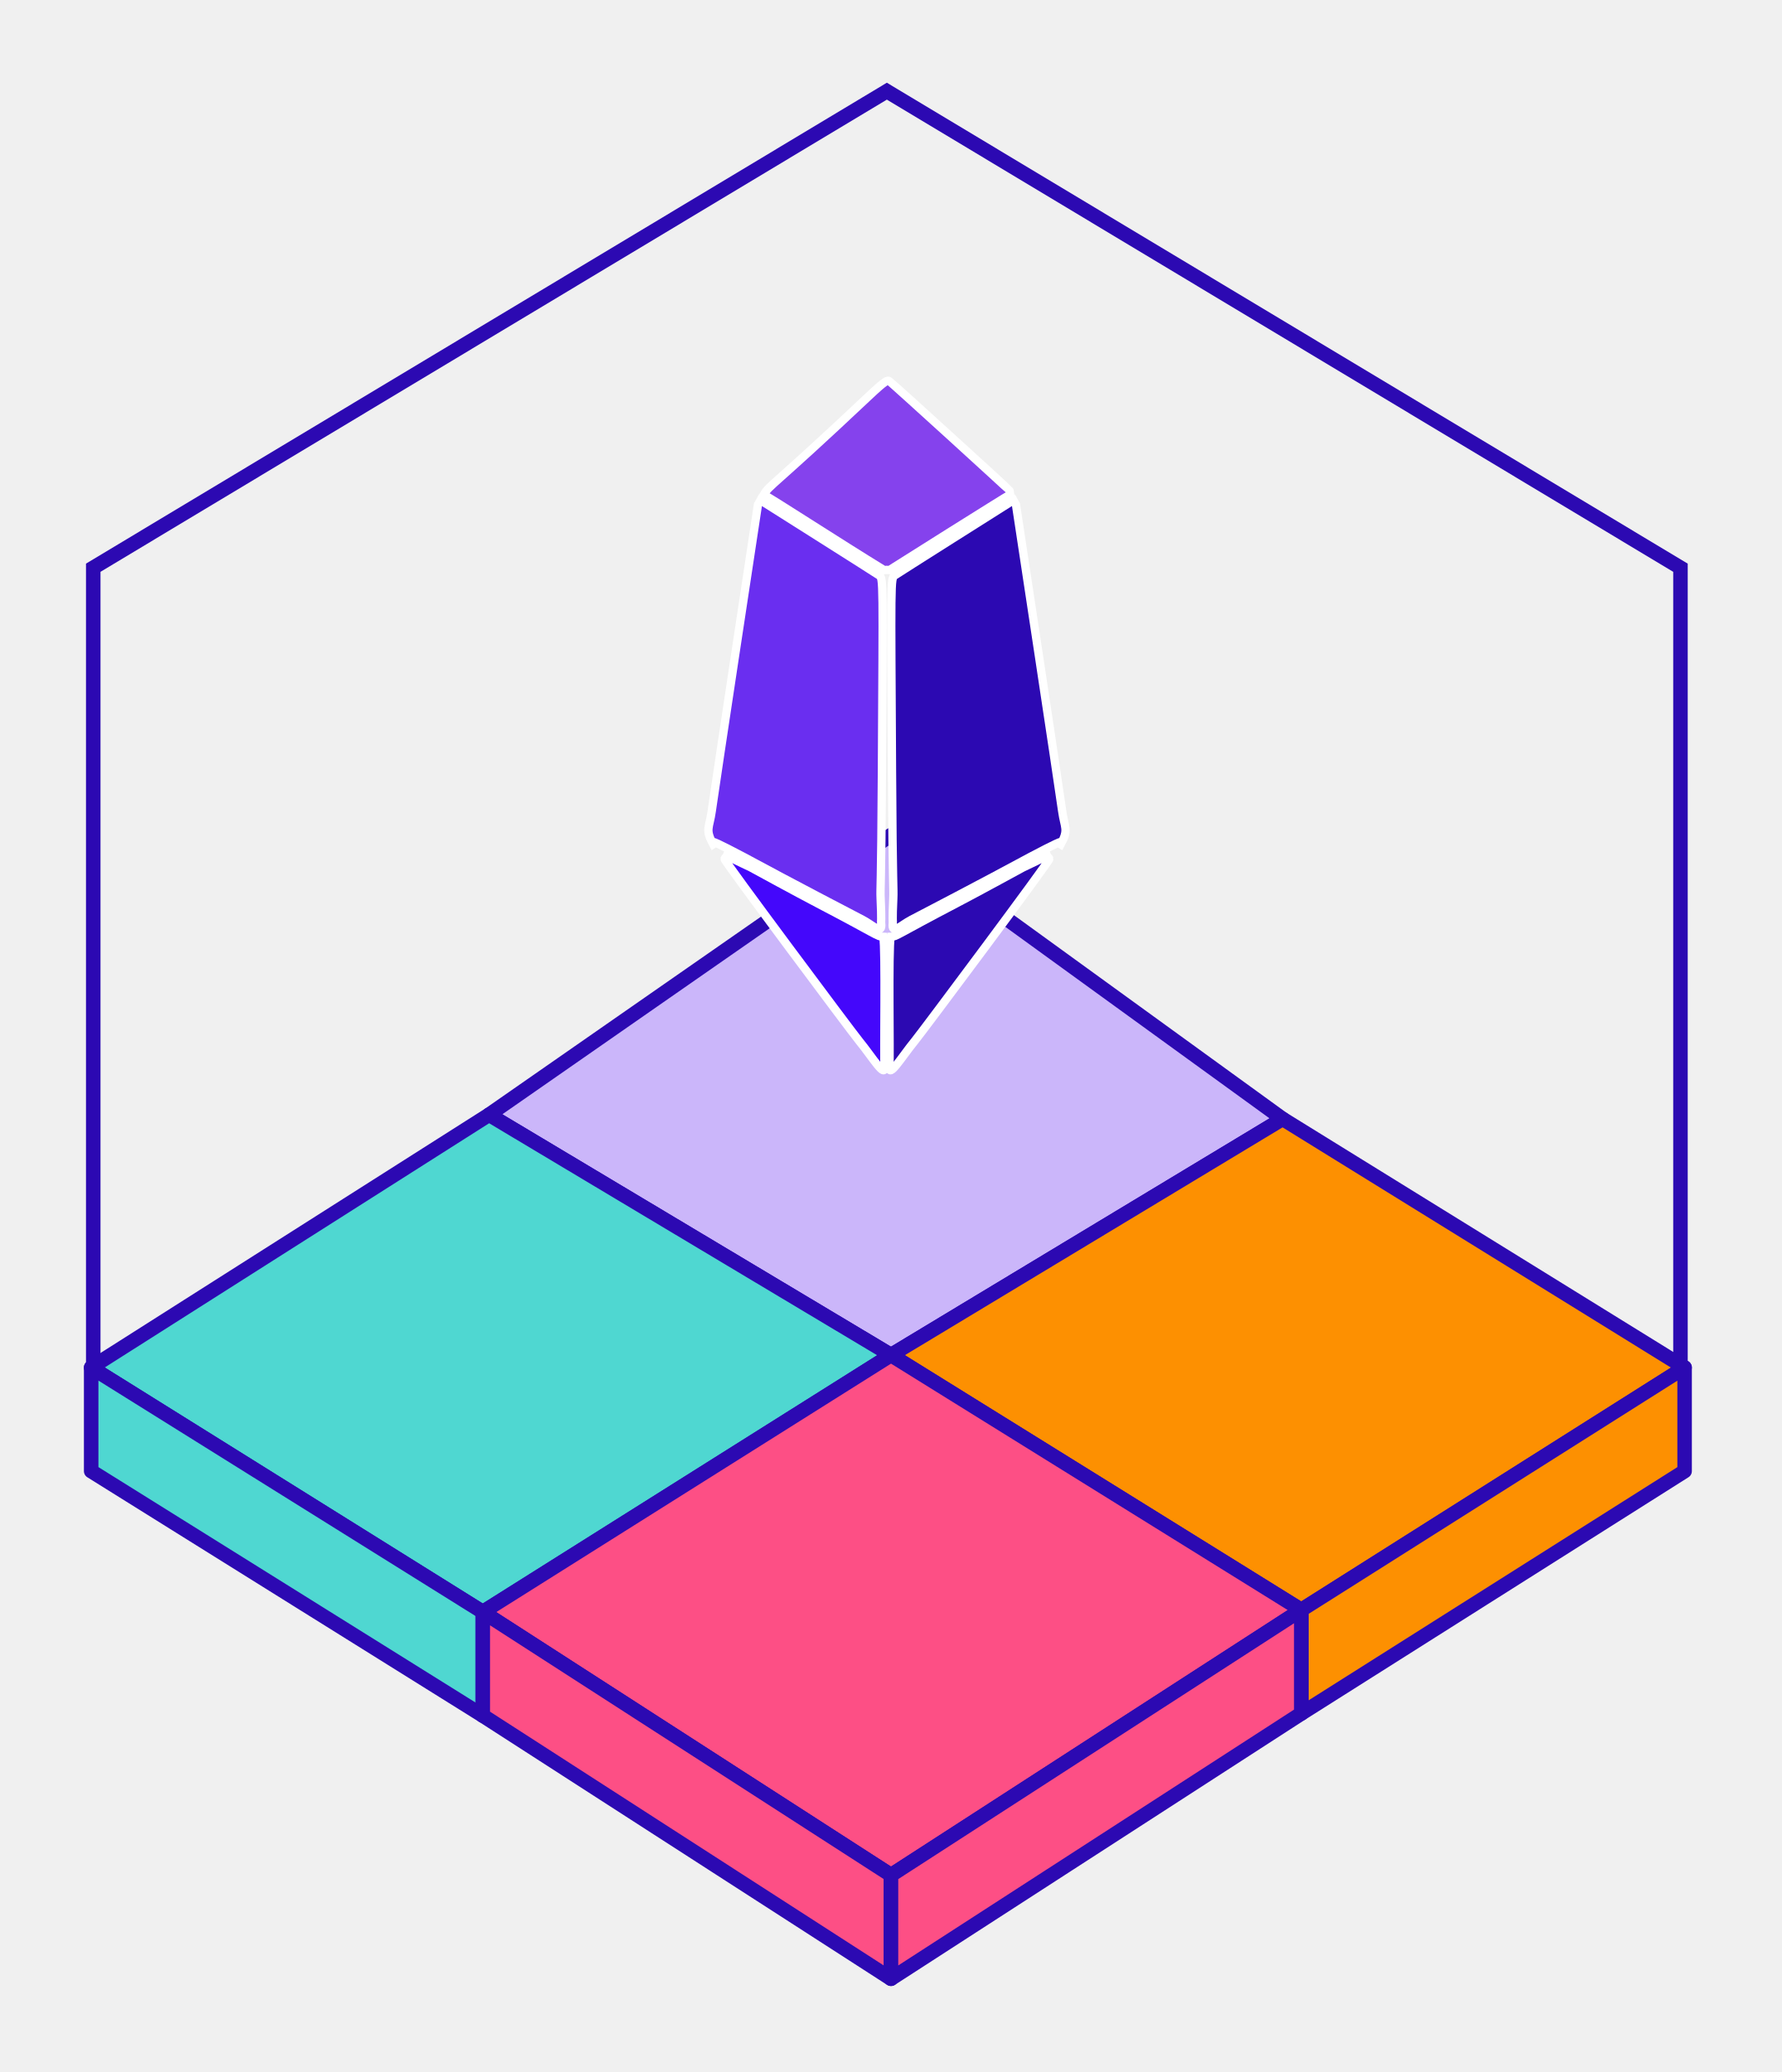
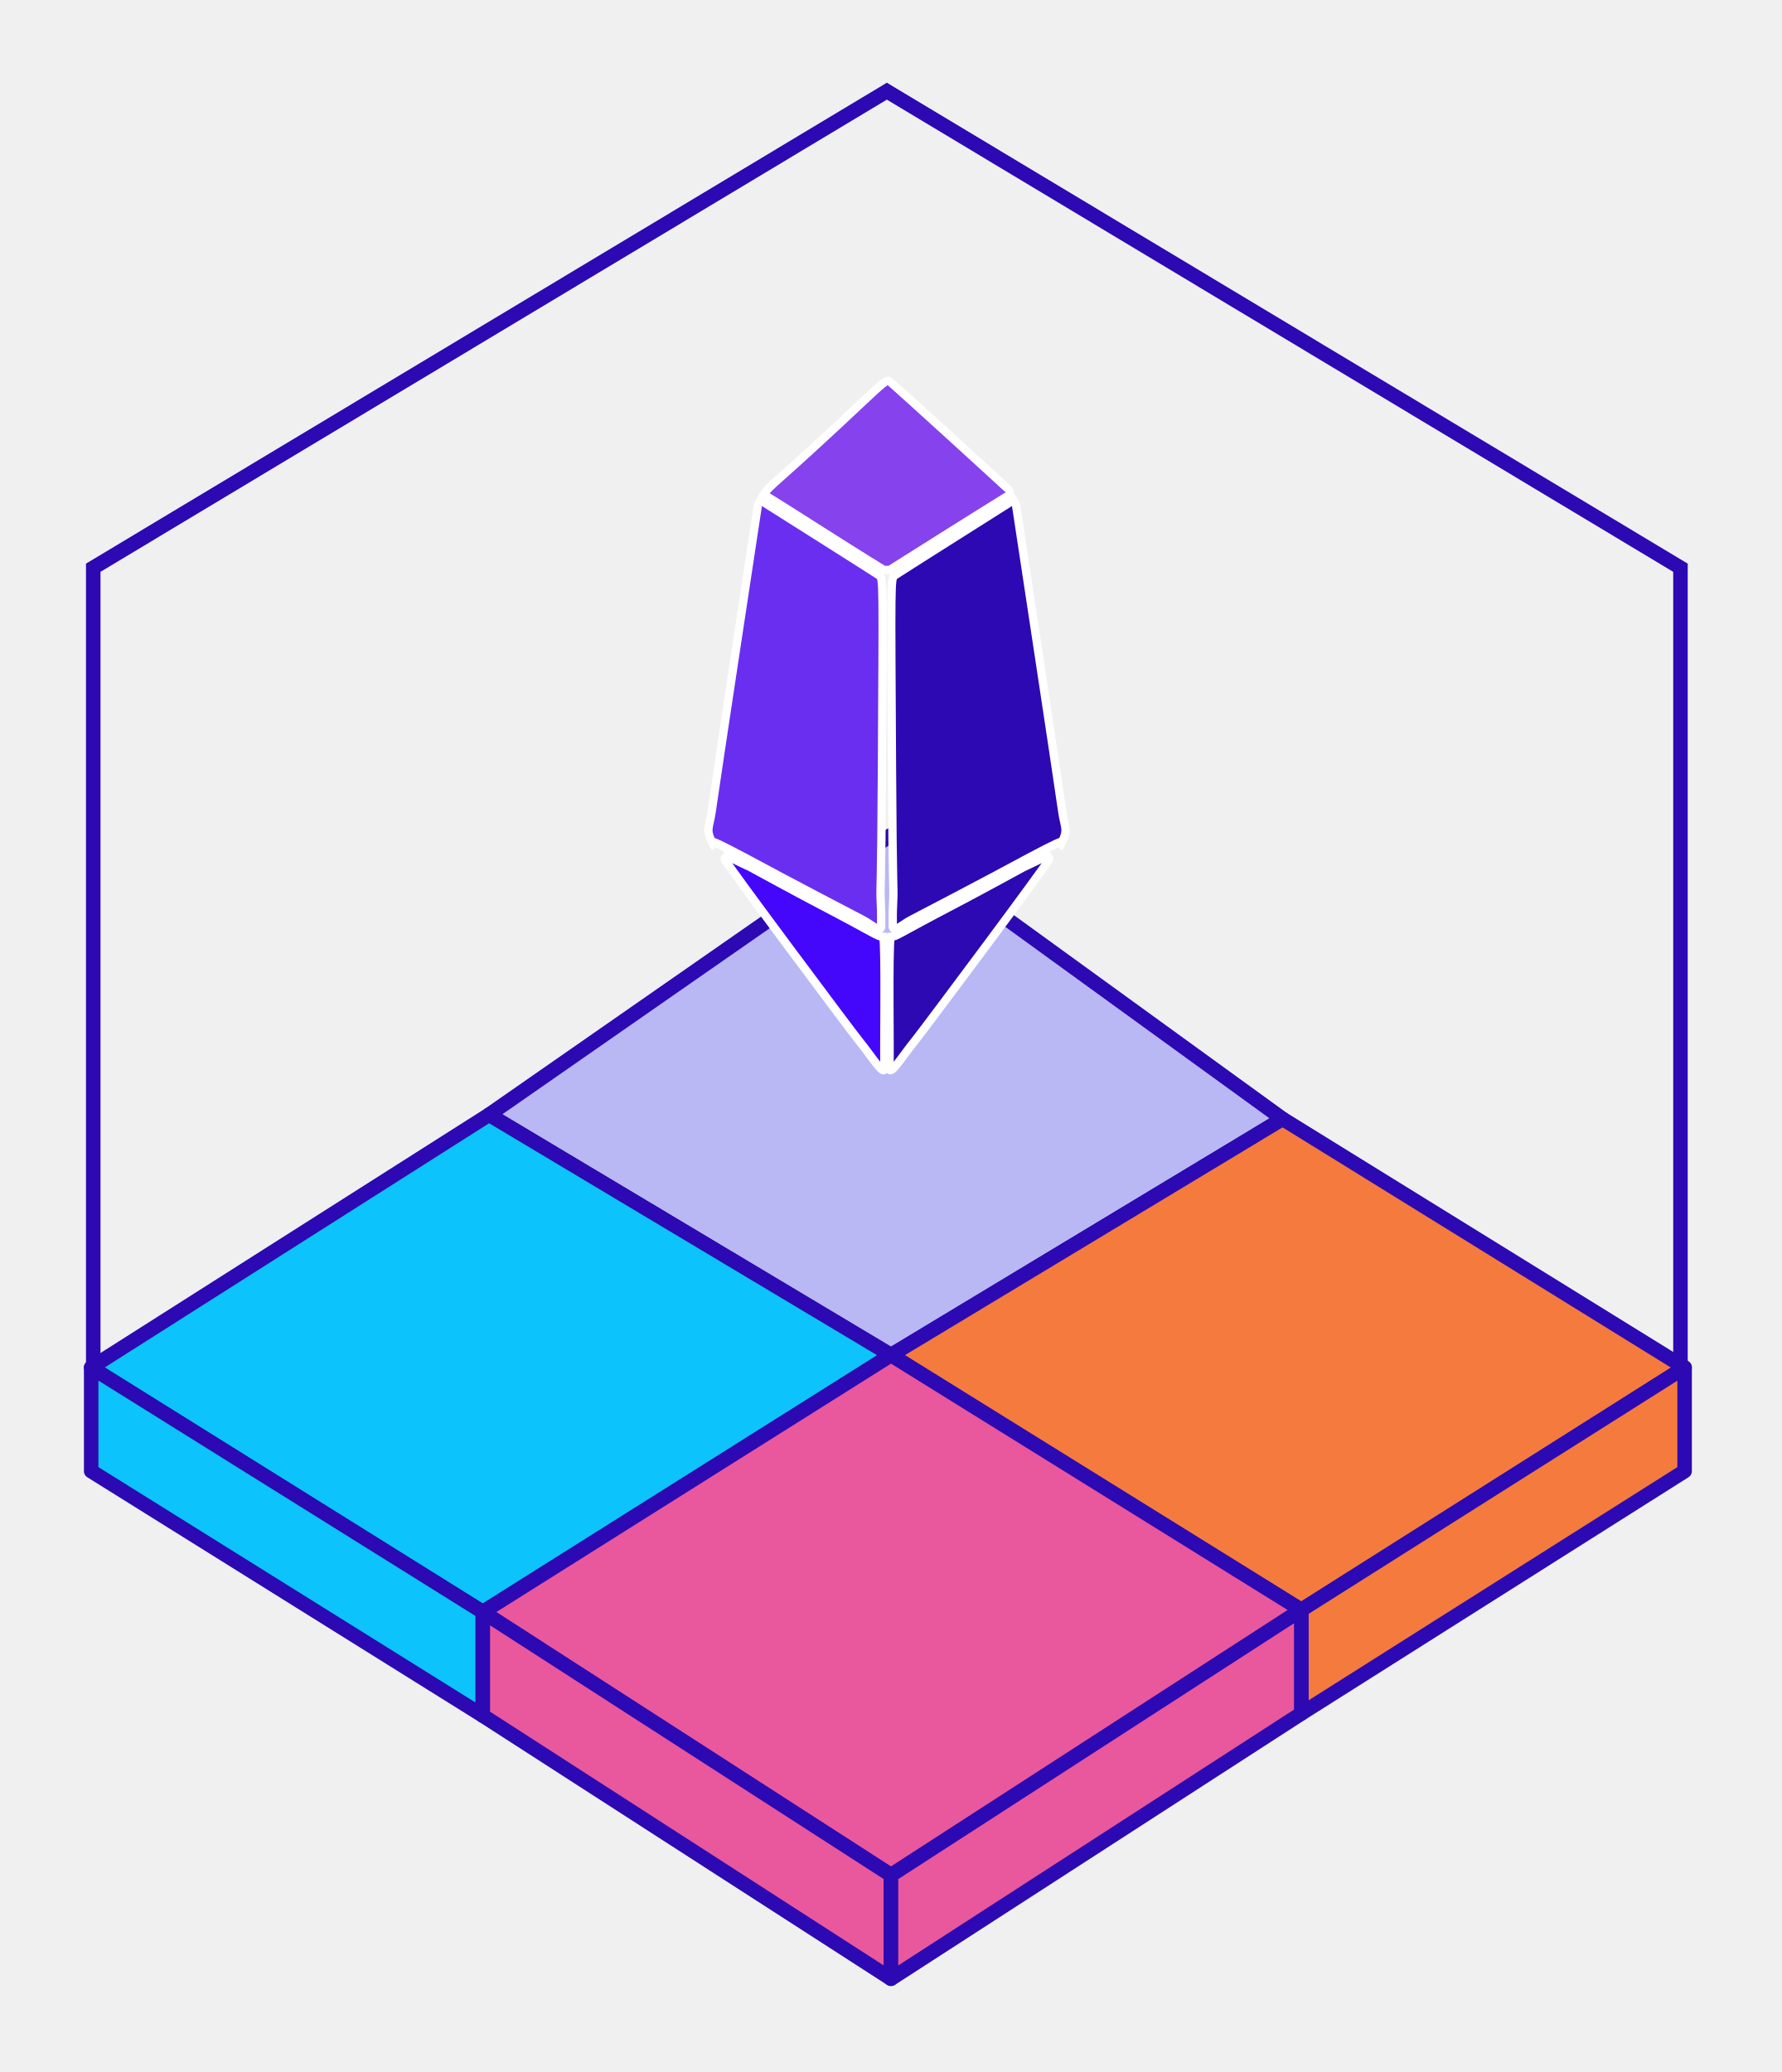
<svg xmlns="http://www.w3.org/2000/svg" viewBox="-40 -40 860 1000">
  <path d="M388,4 L771,234 L771,668 L388,902 L5,670 L5,234 Z" fill="none" stroke="#2C09B2" stroke-width="7" stroke-linejoin="miter" />
-   <path d="M390,614 L196,498 L390,363 L579,500 Z" fill="#CBB6FA" stroke="#2C09B2" stroke-width="7" stroke-linejoin="round" />
-   <path d="M4,620 L196,498 L390,614 L193,738 Z" fill="#4FD7D1" stroke="#2C09B2" stroke-width="7" stroke-linejoin="round" />
-   <path d="M390,614 L579,500 L773,620 L588,737 Z" fill="#FD9001" stroke="#2C09B2" stroke-width="7" stroke-linejoin="round" />
-   <path d="M390,614 L588,737 L390,865 L193,738 Z" fill="#FD4F85" stroke="#2C09B2" stroke-width="7" stroke-linejoin="round" />
-   <path d="M4,620 L193,738 L193,788 L4,670 Z" fill="#4FD7D1" stroke="#2C09B2" stroke-width="7" stroke-linejoin="round" />
-   <path d="M773,620 L588,737 L588,787 L773,670 Z" fill="#FD9001" stroke="#2C09B2" stroke-width="7" stroke-linejoin="round" />
-   <path d="M193,738 L390,865 L390,915 L193,788 Z" fill="#FD4F85" stroke="#2C09B2" stroke-width="7" stroke-linejoin="round" />
-   <path d="M390,865 L588,737 L588,787 L390,915 Z" fill="#FD4F85" stroke="#2C09B2" stroke-width="7" stroke-linejoin="round" />
+   <path d="M390,614 L196,498 L390,363 L579,500 Z" fill="#B9B8F5" stroke="#2C09B2" stroke-width="7" stroke-linejoin="round" />
+   <path d="M4,620 L196,498 L390,614 L193,738 Z" fill="#0CC4FB" stroke="#2C09B2" stroke-width="7" stroke-linejoin="round" />
+   <path d="M390,614 L579,500 L773,620 L588,737 Z" fill="#F47B3D" stroke="#2C09B2" stroke-width="7" stroke-linejoin="round" />
+   <path d="M390,614 L588,737 L390,865 L193,738 Z" fill="#E9579D" stroke="#2C09B2" stroke-width="7" stroke-linejoin="round" />
+   <path d="M4,620 L193,738 L193,788 L4,670 Z" fill="#0CC4FB" stroke="#2C09B2" stroke-width="7" stroke-linejoin="round" />
+   <path d="M773,620 L588,737 L588,787 L773,670 Z" fill="#F47B3D" stroke="#2C09B2" stroke-width="7" stroke-linejoin="round" />
+   <path d="M193,738 L390,865 L390,915 L193,788 Z" fill="#E9579D" stroke="#2C09B2" stroke-width="7" stroke-linejoin="round" />
+   <path d="M390,865 L588,737 L588,787 L390,915 Z" fill="#E9579D" stroke="#2C09B2" stroke-width="7" stroke-linejoin="round" />
  <path d="M449.113,201.4C444.521,204.301 393.14,236.757 391.764,237.752C389.751,239.208 389.974,239.857 390.481,332.501C390.789,388.674 391.336,388.619 391.109,393.493C390.593,404.6 390.968,404.573 390.857,405.529C390.157,411.566 394.693,406.563 399.808,403.902C404.444,401.492 434.031,386.102 457.546,373.38C458.668,372.785 471.278,366.102 471.807,366.416C472.133,366.61 471.569,367.357 471.894,367.551C475.896,360.208 473.78,359.787 472.615,351.497C470.314,335.11 452.103,215.372 450.303,203.538C450.303,203.538 449.209,201.571 449.113,201.4Z" fill="#2C09B2" stroke="#ffffff" stroke-width="4" />
  <path d="M465.327,373.031C460.195,375.614 460.192,375.564 459.749,375.79C459.264,376.02 453.981,378.525 453.7,378.678C451.124,380.085 431.646,390.725 421.388,396.082C392.413,411.214 392.657,412.079 389.824,412.135C388.649,418.381 389.634,469.881 389.224,474.587C388.666,481.007 395.096,470.169 401.453,462.396C405.152,457.873 466.773,375.296 466.473,374.5C466.254,373.919 465.546,373.612 465.327,373.031Z" fill="#2C09B2" stroke="#ffffff" stroke-width="4" />
  <path d="M326.987,201.4C331.579,204.301 382.96,236.757 384.336,237.752C386.349,239.208 386.126,239.857 385.619,332.501C385.311,388.674 384.764,388.619 384.991,393.493C385.507,404.6 385.132,404.573 385.243,405.529C385.943,411.566 381.407,406.563 376.292,403.902C371.656,401.492 342.069,386.102 318.554,373.38C317.432,372.785 304.822,366.102 304.293,366.416C303.967,366.61 304.531,367.357 304.206,367.551C300.204,360.208 302.32,359.787 303.485,351.497C305.786,335.11 323.997,215.372 325.797,203.538C325.797,203.538 326.891,201.571 326.987,201.4Z" fill="#6A2EF0" stroke="#ffffff" stroke-width="4" />
  <path d="M310.773,373.031C315.905,375.614 315.908,375.564 316.351,375.79C316.836,376.02 322.119,378.525 322.4,378.678C324.976,380.085 344.454,390.725 354.712,396.082C383.687,411.214 383.443,412.079 386.276,412.135C387.451,418.381 386.466,469.881 386.876,474.587C387.434,481.007 381.004,470.169 374.647,462.396C370.948,457.873 309.327,375.296 309.627,374.5C309.846,373.919 310.554,373.612 310.773,373.031Z" fill="#4407FB" stroke="#ffffff" stroke-width="4" />
  <path d="M328.621,198.755C331.325,193.969 332.638,195.161 378.71,151.722C387.793,143.159 388.287,143.445 389.189,143.968C390.267,144.594 446.971,196.276 447.203,196.726C447.275,196.866 447.223,196.871 447.469,198.685C446.397,199.127 389.663,234.822 389.263,235.128C387.943,235.013 387.994,235.005 386.668,235.15C365.75,222.364 332.224,200.55 328.621,198.755Z" fill="#8542ED" stroke="#ffffff" stroke-width="4" />
</svg>
